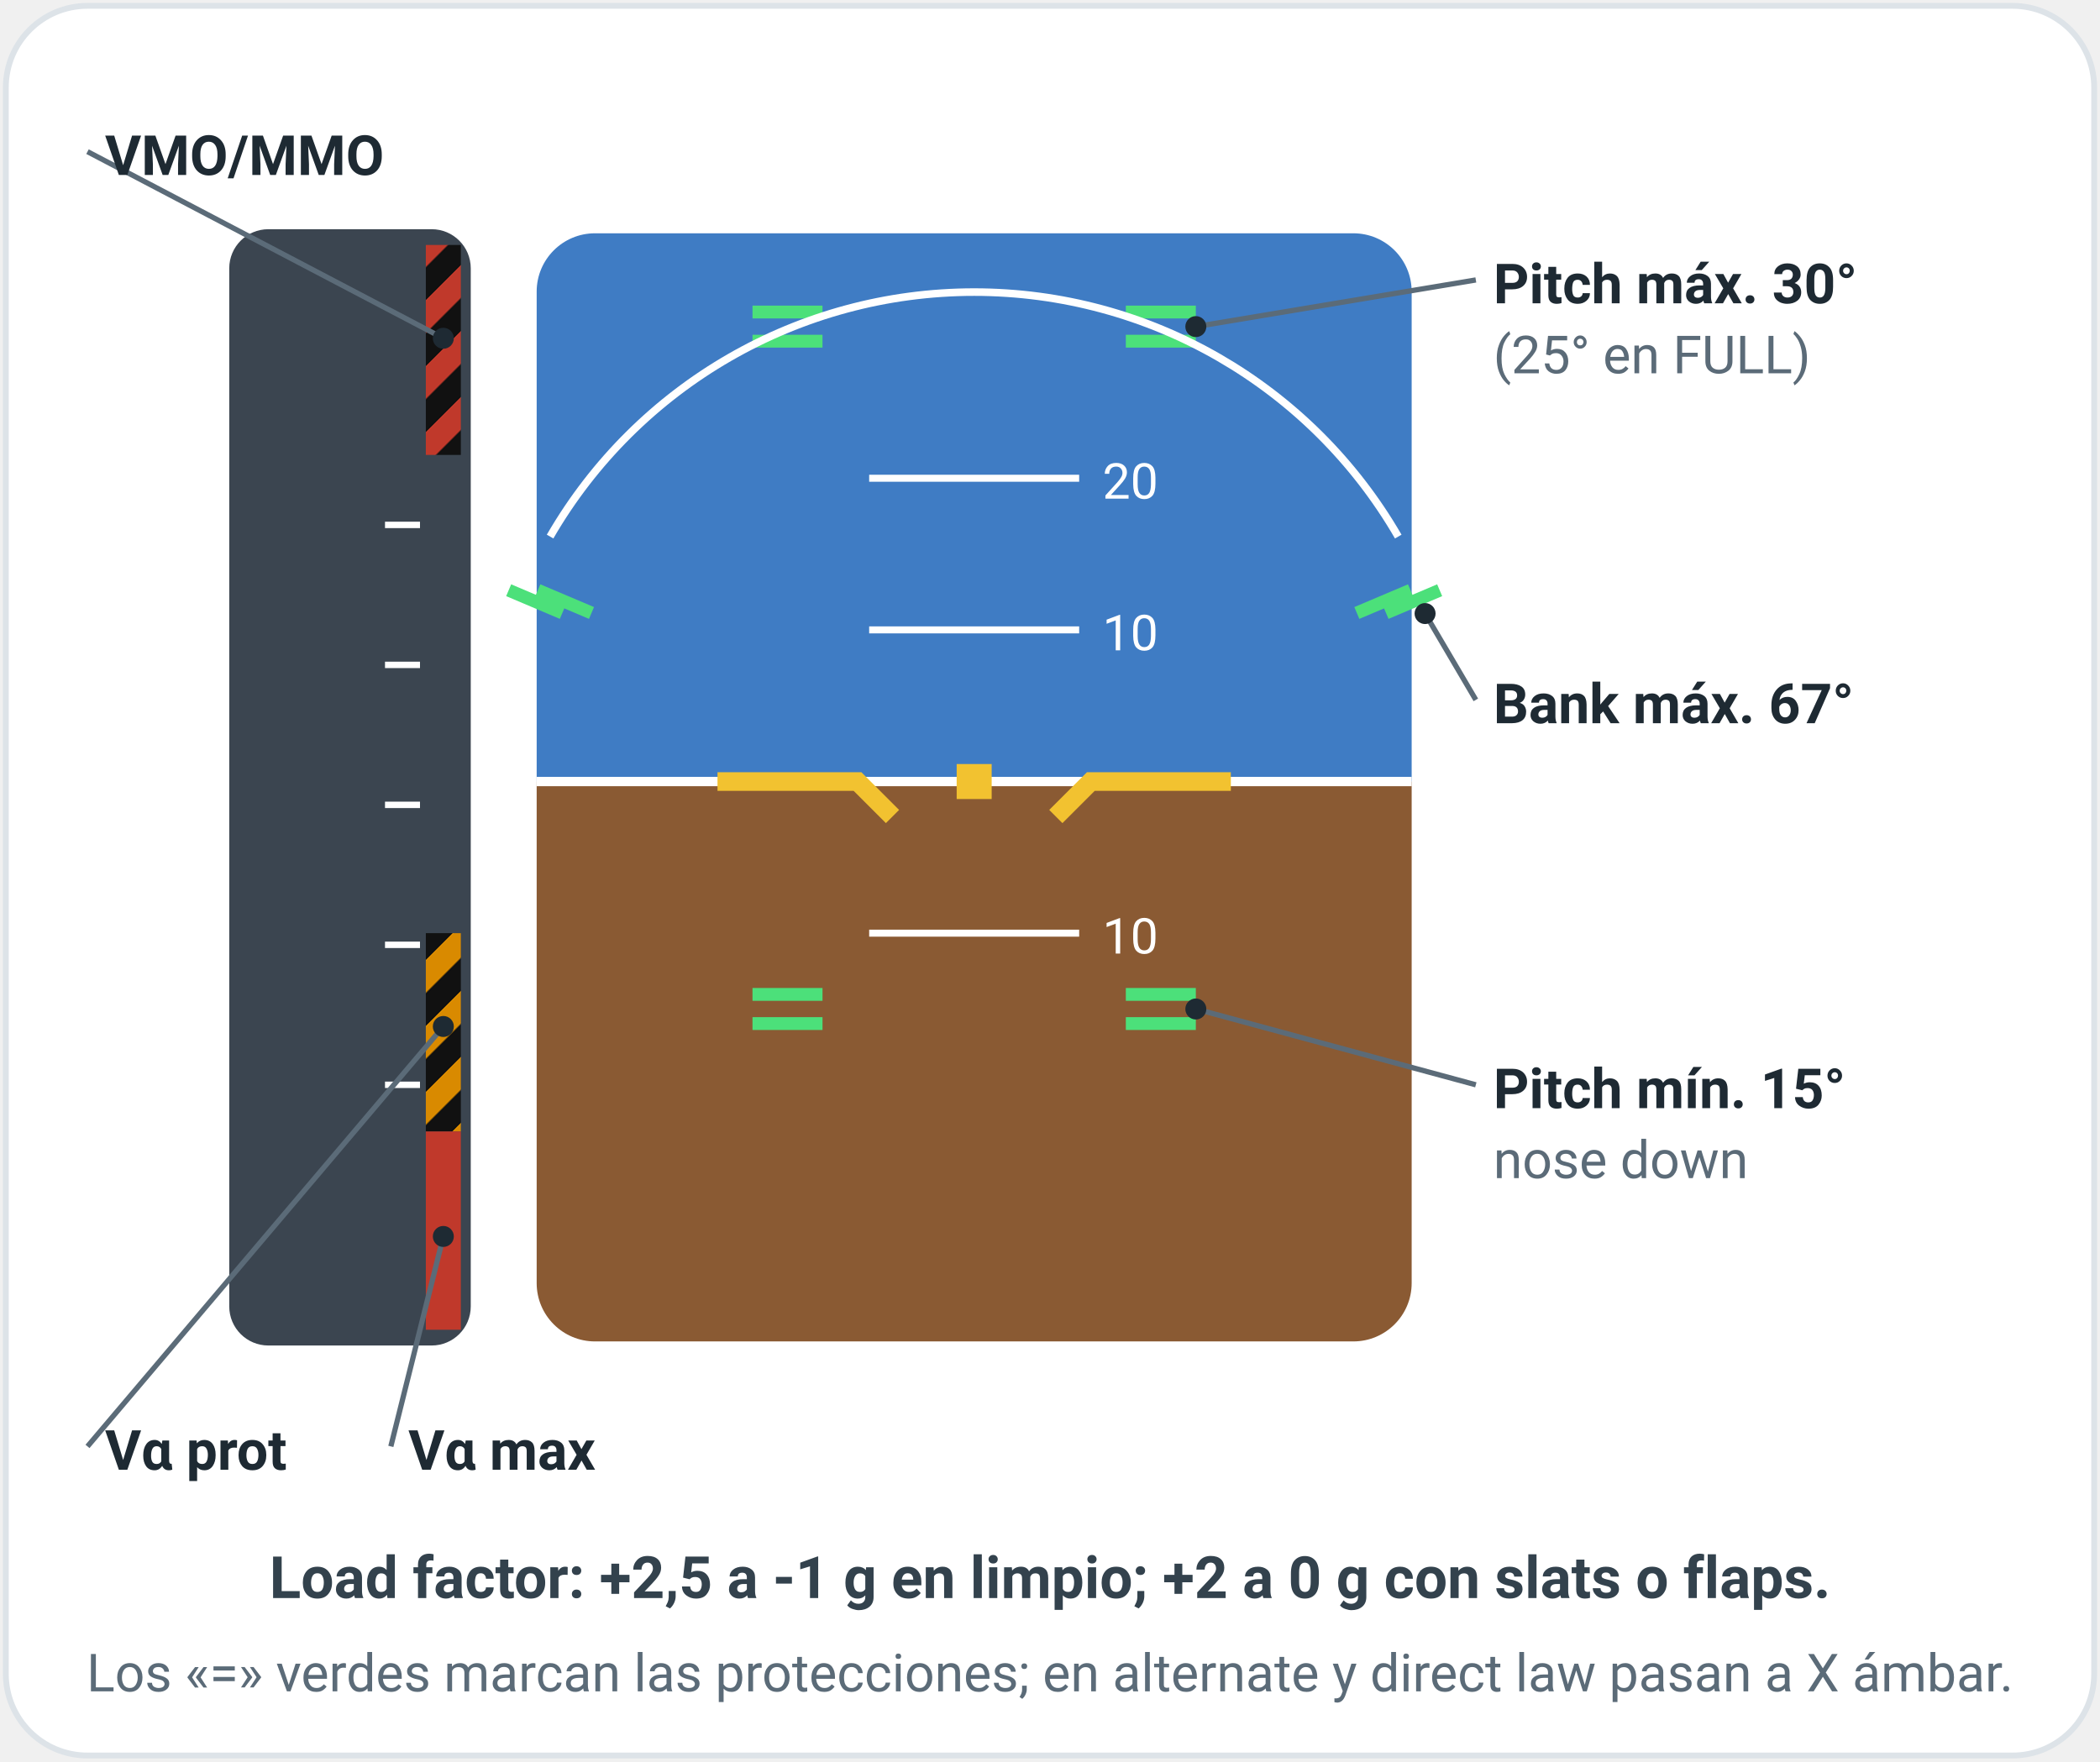
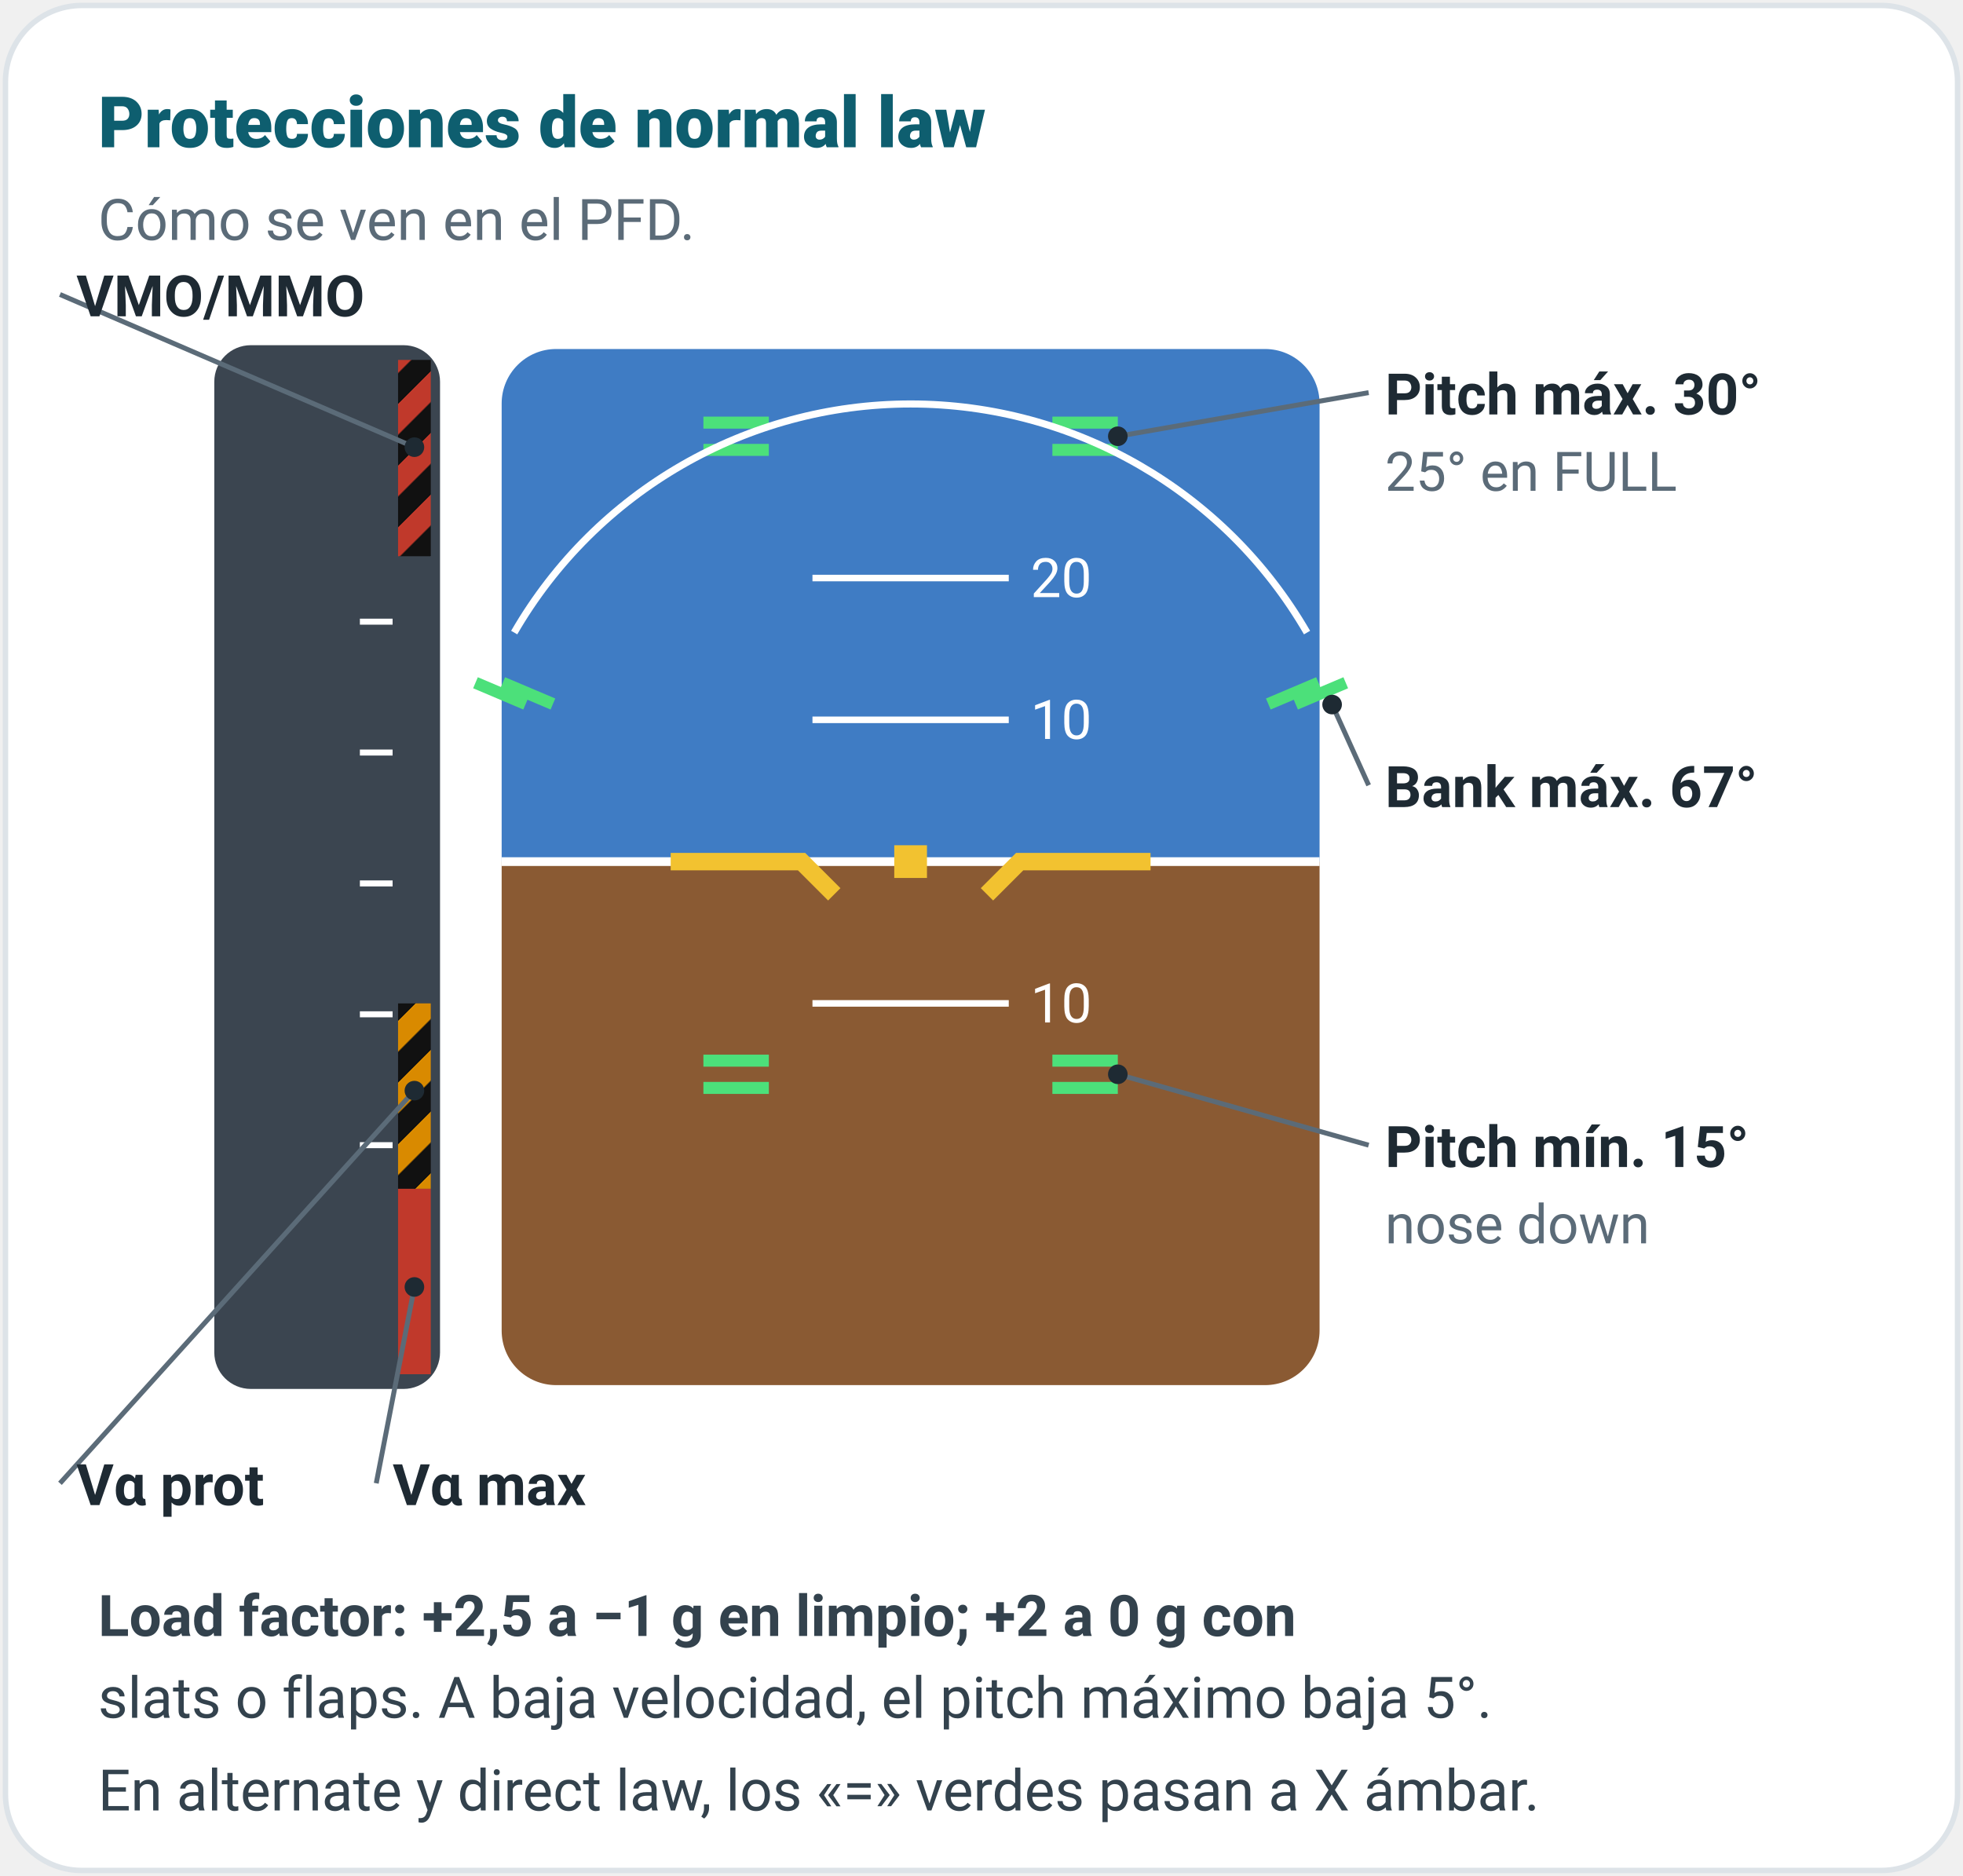
- <svg xmlns="http://www.w3.org/2000/svg" viewBox="0 0 360 302" font-family="system-ui, -apple-system, 'Segoe UI', Roboto, sans-serif" role="img" aria-labelledby="t d">
-   <rect x="1" y="1" width="358" height="300" rx="14" fill="#FFFFFF" stroke="#DDE3E8" />
+ <svg xmlns="http://www.w3.org/2000/svg" viewBox="0 0 360 344" font-family="system-ui, -apple-system, 'Segoe UI', Roboto, sans-serif" role="img" aria-labelledby="t d">
+   <rect x="1" y="1" width="358" height="342" rx="14" fill="#FFFFFF" stroke="#DDE3E8" />
+   <text x="18" y="27" font-size="13" font-weight="800" fill="#0E5E6F">Protecciones de normal law</text>
+   <text x="18" y="44" font-size="10.5" fill="#5B6B78">Cómo se ven en el PFD.</text>
  <defs>
    <clipPath id="att">
-       <rect x="92" y="40" width="150" height="190" rx="10" />
+       <rect x="92" y="64" width="150" height="190" rx="10" />
    </clipPath>
    <pattern id="bp" width="8" height="8" patternUnits="userSpaceOnUse" patternTransform="rotate(45)">
      <rect width="8" height="8" fill="#111" />
      <rect width="4" height="8" fill="#C0392B" />
    </pattern>
    <pattern id="ap" width="8" height="8" patternUnits="userSpaceOnUse" patternTransform="rotate(45)">
      <rect width="8" height="8" fill="#111" />
      <rect width="4" height="8" fill="#D98A00" />
    </pattern>
  </defs>
  <g clip-path="url(#att)">
-     <rect x="92" y="40" width="150" height="94" fill="#3F7CC4" />
-     <rect x="92" y="134" width="150" height="96" fill="#8A5A33" />
+     <rect x="92" y="64" width="150" height="94" fill="#3F7CC4" />
+     <rect x="92" y="158" width="150" height="96" fill="#8A5A33" />
  </g>
-   <line x1="92" y1="134" x2="242" y2="134" stroke="#FFFFFF" stroke-width="1.6" />
-   <line x1="149" y1="108" x2="185" y2="108" stroke="#FFFFFF" stroke-width="1.2" />
-   <text x="189" y="111.5" font-size="8.5" fill="#FFFFFF">10</text>
-   <line x1="149" y1="82" x2="185" y2="82" stroke="#FFFFFF" stroke-width="1.2" />
-   <text x="189" y="85.5" font-size="8.5" fill="#FFFFFF">20</text>
-   <line x1="149" y1="160" x2="185" y2="160" stroke="#FFFFFF" stroke-width="1.2" />
-   <text x="189" y="163.5" font-size="8.5" fill="#FFFFFF">10</text>
-   <line x1="141" y1="53.5" x2="129" y2="53.5" stroke="#4CE07A" stroke-width="2.2" />
-   <line x1="141" y1="58.5" x2="129" y2="58.5" stroke="#4CE07A" stroke-width="2.2" />
-   <line x1="193" y1="53.5" x2="205" y2="53.5" stroke="#4CE07A" stroke-width="2.2" />
-   <line x1="193" y1="58.5" x2="205" y2="58.5" stroke="#4CE07A" stroke-width="2.2" />
-   <line x1="141" y1="170.5" x2="129" y2="170.5" stroke="#4CE07A" stroke-width="2.2" />
-   <line x1="141" y1="175.5" x2="129" y2="175.5" stroke="#4CE07A" stroke-width="2.2" />
-   <line x1="193" y1="170.5" x2="205" y2="170.5" stroke="#4CE07A" stroke-width="2.2" />
-   <line x1="193" y1="175.5" x2="205" y2="175.5" stroke="#4CE07A" stroke-width="2.2" />
-   <path d="M123 134 h24 l6 6 M211 134 h-24 l-6 6" fill="none" stroke="#F2C230" stroke-width="3.2" />
-   <rect x="164" y="131" width="6" height="6" fill="#F2C230" />
-   <path d="M94.3 92 A84 84 0 0 1 239.7 92" fill="none" stroke="#FFFFFF" stroke-width="1.3" clip-path="url(#att)" />
-   <line x1="87.2" y1="101.2" x2="96.4" y2="105.1" stroke="#4CE07A" stroke-width="2.2" />
-   <line x1="92.2" y1="101.2" x2="101.4" y2="105.1" stroke="#4CE07A" stroke-width="2.2" />
-   <line x1="241.8" y1="101.2" x2="232.6" y2="105.1" stroke="#4CE07A" stroke-width="2.2" />
-   <line x1="246.8" y1="101.2" x2="237.6" y2="105.1" stroke="#4CE07A" stroke-width="2.2" />
-   <rect x="40" y="40" width="40" height="190" rx="6" fill="#3B4550" stroke="#3B4550" stroke-width="1.4" />
-   <rect x="73" y="42" width="6" height="36" rx="0" fill="url(#bp)" stroke="none" stroke-width="1.4" />
-   <rect x="73" y="160" width="6" height="34" rx="0" fill="url(#ap)" stroke="none" stroke-width="1.4" />
-   <rect x="73" y="194" width="6" height="34" rx="0" fill="#C0392B" stroke="none" stroke-width="1.4" />
-   <line x1="66" y1="90" x2="72" y2="90" stroke="#FFFFFF" stroke-width="1.1" />
+   <line x1="92" y1="158" x2="242" y2="158" stroke="#FFFFFF" stroke-width="1.6" />
+   <line x1="149" y1="132" x2="185" y2="132" stroke="#FFFFFF" stroke-width="1.2" />
+   <text x="189" y="135.5" font-size="10" fill="#FFFFFF">10</text>
+   <line x1="149" y1="106" x2="185" y2="106" stroke="#FFFFFF" stroke-width="1.2" />
+   <text x="189" y="109.5" font-size="10" fill="#FFFFFF">20</text>
+   <line x1="149" y1="184" x2="185" y2="184" stroke="#FFFFFF" stroke-width="1.2" />
+   <text x="189" y="187.5" font-size="10" fill="#FFFFFF">10</text>
+   <line x1="141" y1="77.5" x2="129" y2="77.5" stroke="#4CE07A" stroke-width="2.2" />
+   <line x1="141" y1="82.5" x2="129" y2="82.5" stroke="#4CE07A" stroke-width="2.2" />
+   <line x1="193" y1="77.5" x2="205" y2="77.5" stroke="#4CE07A" stroke-width="2.2" />
+   <line x1="193" y1="82.5" x2="205" y2="82.5" stroke="#4CE07A" stroke-width="2.2" />
+   <line x1="141" y1="194.5" x2="129" y2="194.5" stroke="#4CE07A" stroke-width="2.2" />
+   <line x1="141" y1="199.5" x2="129" y2="199.5" stroke="#4CE07A" stroke-width="2.2" />
+   <line x1="193" y1="194.5" x2="205" y2="194.5" stroke="#4CE07A" stroke-width="2.2" />
+   <line x1="193" y1="199.5" x2="205" y2="199.5" stroke="#4CE07A" stroke-width="2.2" />
+   <path d="M123 158 h24 l6 6 M211 158 h-24 l-6 6" fill="none" stroke="#F2C230" stroke-width="3.2" />
+   <rect x="164" y="155" width="6" height="6" fill="#F2C230" />
+   <path d="M94.3 116 A84 84 0 0 1 239.7 116" fill="none" stroke="#FFFFFF" stroke-width="1.3" clip-path="url(#att)" />
+   <line x1="87.2" y1="125.2" x2="96.4" y2="129.1" stroke="#4CE07A" stroke-width="2.2" />
+   <line x1="92.2" y1="125.2" x2="101.4" y2="129.1" stroke="#4CE07A" stroke-width="2.2" />
+   <line x1="241.8" y1="125.2" x2="232.6" y2="129.1" stroke="#4CE07A" stroke-width="2.2" />
+   <line x1="246.8" y1="125.2" x2="237.6" y2="129.1" stroke="#4CE07A" stroke-width="2.2" />
+   <rect x="40" y="64" width="40" height="190" rx="6" fill="#3B4550" stroke="#3B4550" stroke-width="1.4" />
+   <rect x="73" y="66" width="6" height="36" rx="0" fill="url(#bp)" stroke="none" stroke-width="0" />
+   <rect x="73" y="184" width="6" height="34" rx="0" fill="url(#ap)" stroke="none" stroke-width="0" />
+   <rect x="73" y="218" width="6" height="34" rx="0" fill="#C0392B" stroke="none" stroke-width="0" />
  <line x1="66" y1="114" x2="72" y2="114" stroke="#FFFFFF" stroke-width="1.1" />
  <line x1="66" y1="138" x2="72" y2="138" stroke="#FFFFFF" stroke-width="1.1" />
  <line x1="66" y1="162" x2="72" y2="162" stroke="#FFFFFF" stroke-width="1.1" />
  <line x1="66" y1="186" x2="72" y2="186" stroke="#FFFFFF" stroke-width="1.1" />
-   <line x1="15" y1="26" x2="76" y2="58" stroke="#5B6B78" stroke-width="0.9" />
-   <circle cx="76" cy="58" r="1.8" fill="#1E2A33" />
-   <text x="18" y="30" text-anchor="start" font-size="9.5" font-weight="600" fill="#1E2A33">VMO/MMO</text>
-   <line x1="15" y1="248" x2="76" y2="176" stroke="#5B6B78" stroke-width="0.9" />
-   <circle cx="76" cy="176" r="1.8" fill="#1E2A33" />
-   <text x="18" y="252" text-anchor="start" font-size="9.5" font-weight="600" fill="#1E2A33">Vα prot</text>
-   <line x1="67" y1="248" x2="76" y2="212" stroke="#5B6B78" stroke-width="0.9" />
-   <circle cx="76" cy="212" r="1.8" fill="#1E2A33" />
-   <text x="70" y="252" text-anchor="start" font-size="9.5" font-weight="600" fill="#1E2A33">Vα max</text>
-   <line x1="253" y1="48" x2="205" y2="56" stroke="#5B6B78" stroke-width="0.9" />
-   <circle cx="205" cy="56" r="1.8" fill="#1E2A33" />
-   <text x="256" y="52" text-anchor="start" font-size="9.5" font-weight="600" fill="#1E2A33">Pitch máx. 30°</text>
-   <text x="256" y="64" font-size="9" fill="#5B6B78">(25° en FULL)</text>
-   <line x1="253" y1="120" x2="244.3" y2="105.2" stroke="#5B6B78" stroke-width="0.9" />
-   <circle cx="244.3" cy="105.2" r="1.8" fill="#1E2A33" />
-   <text x="256" y="124" text-anchor="start" font-size="9.5" font-weight="600" fill="#1E2A33">Bank máx. 67°</text>
-   <line x1="253" y1="186" x2="205" y2="173" stroke="#5B6B78" stroke-width="0.9" />
-   <circle cx="205" cy="173" r="1.8" fill="#1E2A33" />
-   <text x="256" y="190" text-anchor="start" font-size="9.5" font-weight="600" fill="#1E2A33">Pitch mín. 15°</text>
-   <text x="256" y="202" font-size="9" fill="#5B6B78">nose down</text>
-   <text x="180" y="274" text-anchor="middle" font-size="10" font-weight="700" fill="#33424D">Load factor: +2,5 a -1 g en limpio; +2 a 0 g con slats o flaps.</text>
-   <text x="180" y="290" text-anchor="middle" font-size="9" fill="#5B6B78">Los «=» verdes marcan las protecciones; en alternate y direct law pasan a X ámbar.</text>
+   <line x1="66" y1="210" x2="72" y2="210" stroke="#FFFFFF" stroke-width="1.1" />
+   <line x1="11" y1="54" x2="76" y2="82" stroke="#5B6B78" stroke-width="0.9" />
+   <circle cx="76" cy="82" r="1.8" fill="#1E2A33" />
+   <text x="14" y="58" text-anchor="start" font-size="10.5" font-weight="600" fill="#1E2A33">VMO/MMO</text>
+   <line x1="11" y1="272" x2="76" y2="200" stroke="#5B6B78" stroke-width="0.9" />
+   <circle cx="76" cy="200" r="1.8" fill="#1E2A33" />
+   <text x="14" y="276" text-anchor="start" font-size="10.5" font-weight="600" fill="#1E2A33">Vα prot</text>
+   <line x1="69" y1="272" x2="76" y2="236" stroke="#5B6B78" stroke-width="0.9" />
+   <circle cx="76" cy="236" r="1.8" fill="#1E2A33" />
+   <text x="72" y="276" text-anchor="start" font-size="10.5" font-weight="600" fill="#1E2A33">Vα max</text>
+   <line x1="251" y1="72" x2="205" y2="80" stroke="#5B6B78" stroke-width="0.9" />
+   <circle cx="205" cy="80" r="1.8" fill="#1E2A33" />
+   <text x="254" y="76" text-anchor="start" font-size="10.5" font-weight="600" fill="#1E2A33">Pitch máx. 30°</text>
+   <text x="254" y="90" font-size="10" fill="#5B6B78">25° en FULL</text>
+   <line x1="251" y1="144" x2="244.3" y2="129.2" stroke="#5B6B78" stroke-width="0.9" />
+   <circle cx="244.3" cy="129.2" r="1.8" fill="#1E2A33" />
+   <text x="254" y="148" text-anchor="start" font-size="10.5" font-weight="600" fill="#1E2A33">Bank máx. 67°</text>
+   <line x1="251" y1="210" x2="205" y2="197" stroke="#5B6B78" stroke-width="0.9" />
+   <circle cx="205" cy="197" r="1.8" fill="#1E2A33" />
+   <text x="254" y="214" text-anchor="start" font-size="10.5" font-weight="600" fill="#1E2A33">Pitch mín. 15°</text>
+   <text x="254" y="228" font-size="10" fill="#5B6B78">nose down</text>
+   <text x="18" y="300" font-size="10.5" font-weight="700" fill="#33424D">Load factor: +2,5 a −1 g en limpio; +2 a 0 g con</text>
+   <text x="18" y="315" font-size="10.5" fill="#33424D">slats o flaps. A baja velocidad, el pitch máximo baja 5°.</text>
+   <text x="18" y="332" font-size="10.5" fill="#33424D">En alternate y direct law, los «=» verdes pasan a X ámbar.</text>
</svg>
